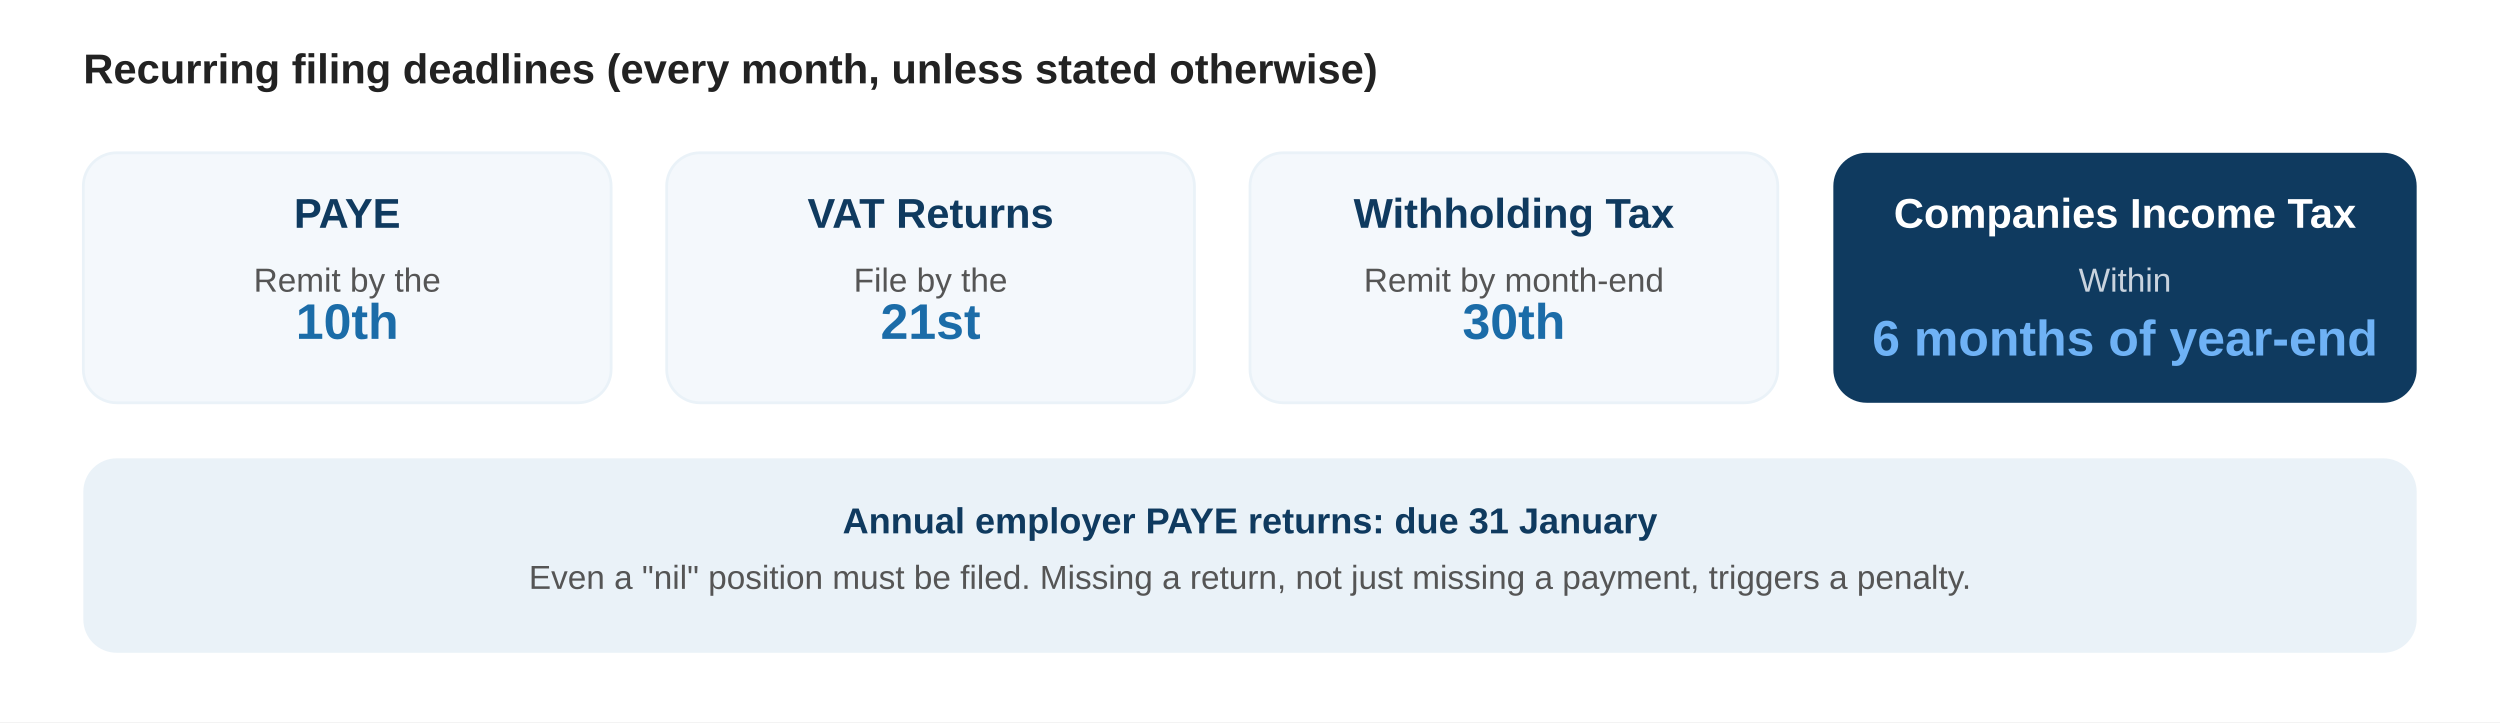
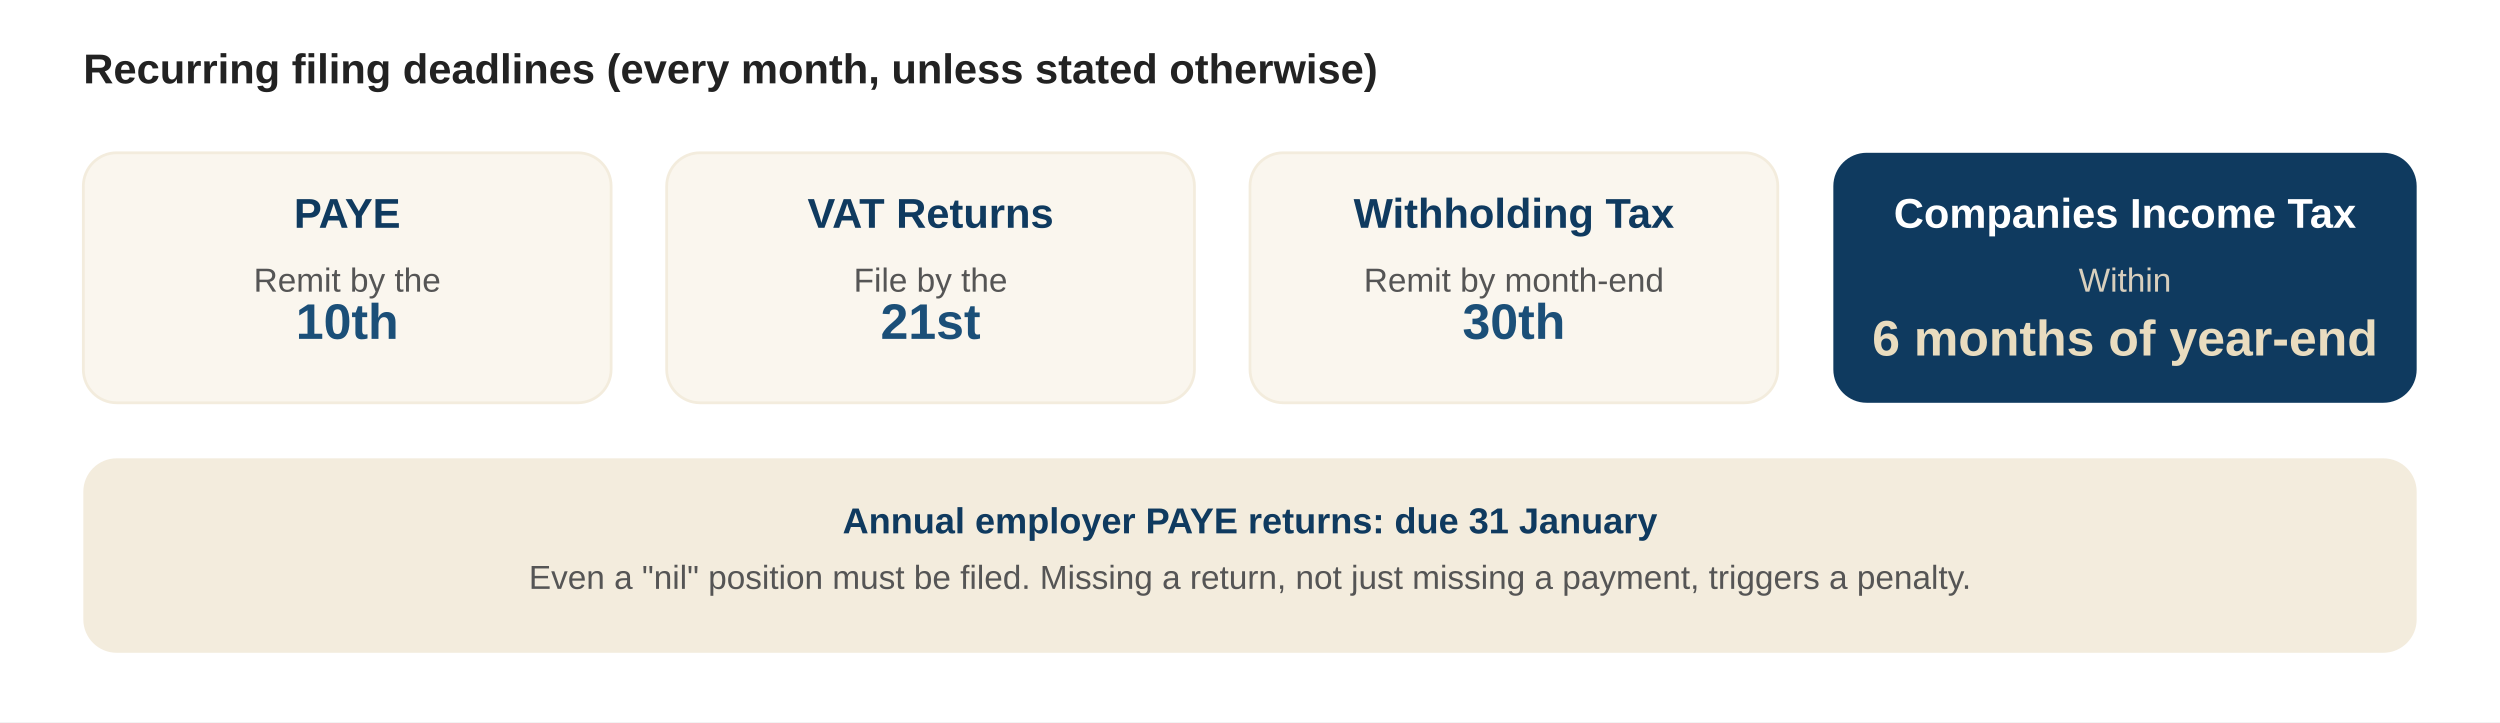
<svg xmlns="http://www.w3.org/2000/svg" viewBox="0 0 900 260" font-family="Arial, Helvetica, sans-serif">
  <rect x="0" y="0" width="900" height="260" fill="#ffffff" />
  <text x="30" y="30" fill="#222222" font-size="15" font-weight="700">Recurring filing deadlines (every month, unless stated otherwise)</text>
-   <rect x="30" y="55" width="190" height="90" rx="12" fill="#F4F8FC" stroke="#EAF2F8" />
+   <rect x="30" y="55" width="190" height="90" rx="12" fill="#FAF6EE" stroke="#F3ECDD" />
  <text x="125" y="82" text-anchor="middle" fill="#0F3A5F" font-size="15" font-weight="700">PAYE</text>
  <text x="125" y="105" text-anchor="middle" fill="#555555" font-size="12">Remit by the</text>
-   <text x="125" y="122" text-anchor="middle" fill="#1B6CA8" font-size="18" font-weight="700">10th</text>
-   <rect x="240" y="55" width="190" height="90" rx="12" fill="#F4F8FC" stroke="#EAF2F8" />
+   <text x="125" y="122" text-anchor="middle" fill="#1B4F78" font-size="18" font-weight="700">10th</text>
+   <rect x="240" y="55" width="190" height="90" rx="12" fill="#FAF6EE" stroke="#F3ECDD" />
  <text x="335" y="82" text-anchor="middle" fill="#0F3A5F" font-size="15" font-weight="700">VAT Returns</text>
  <text x="335" y="105" text-anchor="middle" fill="#555555" font-size="12">File by the</text>
-   <text x="335" y="122" text-anchor="middle" fill="#1B6CA8" font-size="18" font-weight="700">21st</text>
-   <rect x="450" y="55" width="190" height="90" rx="12" fill="#F4F8FC" stroke="#EAF2F8" />
+   <text x="335" y="122" text-anchor="middle" fill="#1B4F78" font-size="18" font-weight="700">21st</text>
+   <rect x="450" y="55" width="190" height="90" rx="12" fill="#FAF6EE" stroke="#F3ECDD" />
  <text x="545" y="82" text-anchor="middle" fill="#0F3A5F" font-size="15" font-weight="700">Withholding Tax</text>
  <text x="545" y="105" text-anchor="middle" fill="#555555" font-size="12">Remit by month-end</text>
-   <text x="545" y="122" text-anchor="middle" fill="#1B6CA8" font-size="18" font-weight="700">30th</text>
+   <text x="545" y="122" text-anchor="middle" fill="#1B4F78" font-size="18" font-weight="700">30th</text>
  <rect x="660" y="55" width="210" height="90" rx="12" fill="#0F3A5F" />
  <text x="765" y="82" text-anchor="middle" fill="#ffffff" font-size="15" font-weight="700">Companies Income Tax</text>
-   <text x="765" y="105" text-anchor="middle" fill="#c9d3de" font-size="12">Within</text>
-   <text x="765" y="128" text-anchor="middle" fill="#6FB2F5" font-size="18" font-weight="700">6 months of year-end</text>
-   <rect x="30" y="165" width="840" height="70" rx="12" fill="#EAF2F8" />
+   <text x="765" y="105" text-anchor="middle" fill="#D8CFBD" font-size="12">Within</text>
+   <text x="765" y="128" text-anchor="middle" fill="#E9DCBF" font-size="18" font-weight="700">6 months of year-end</text>
+   <rect x="30" y="165" width="840" height="70" rx="12" fill="#F3ECDD" />
  <text x="450" y="192" text-anchor="middle" fill="#0F3A5F" font-size="13" font-weight="700">Annual employer PAYE returns: due 31 January</text>
  <text x="450" y="212" text-anchor="middle" fill="#555555" font-size="12">Even a "nil" position must be filed. Missing a return, not just missing a payment, triggers a penalty.</text>
</svg>
